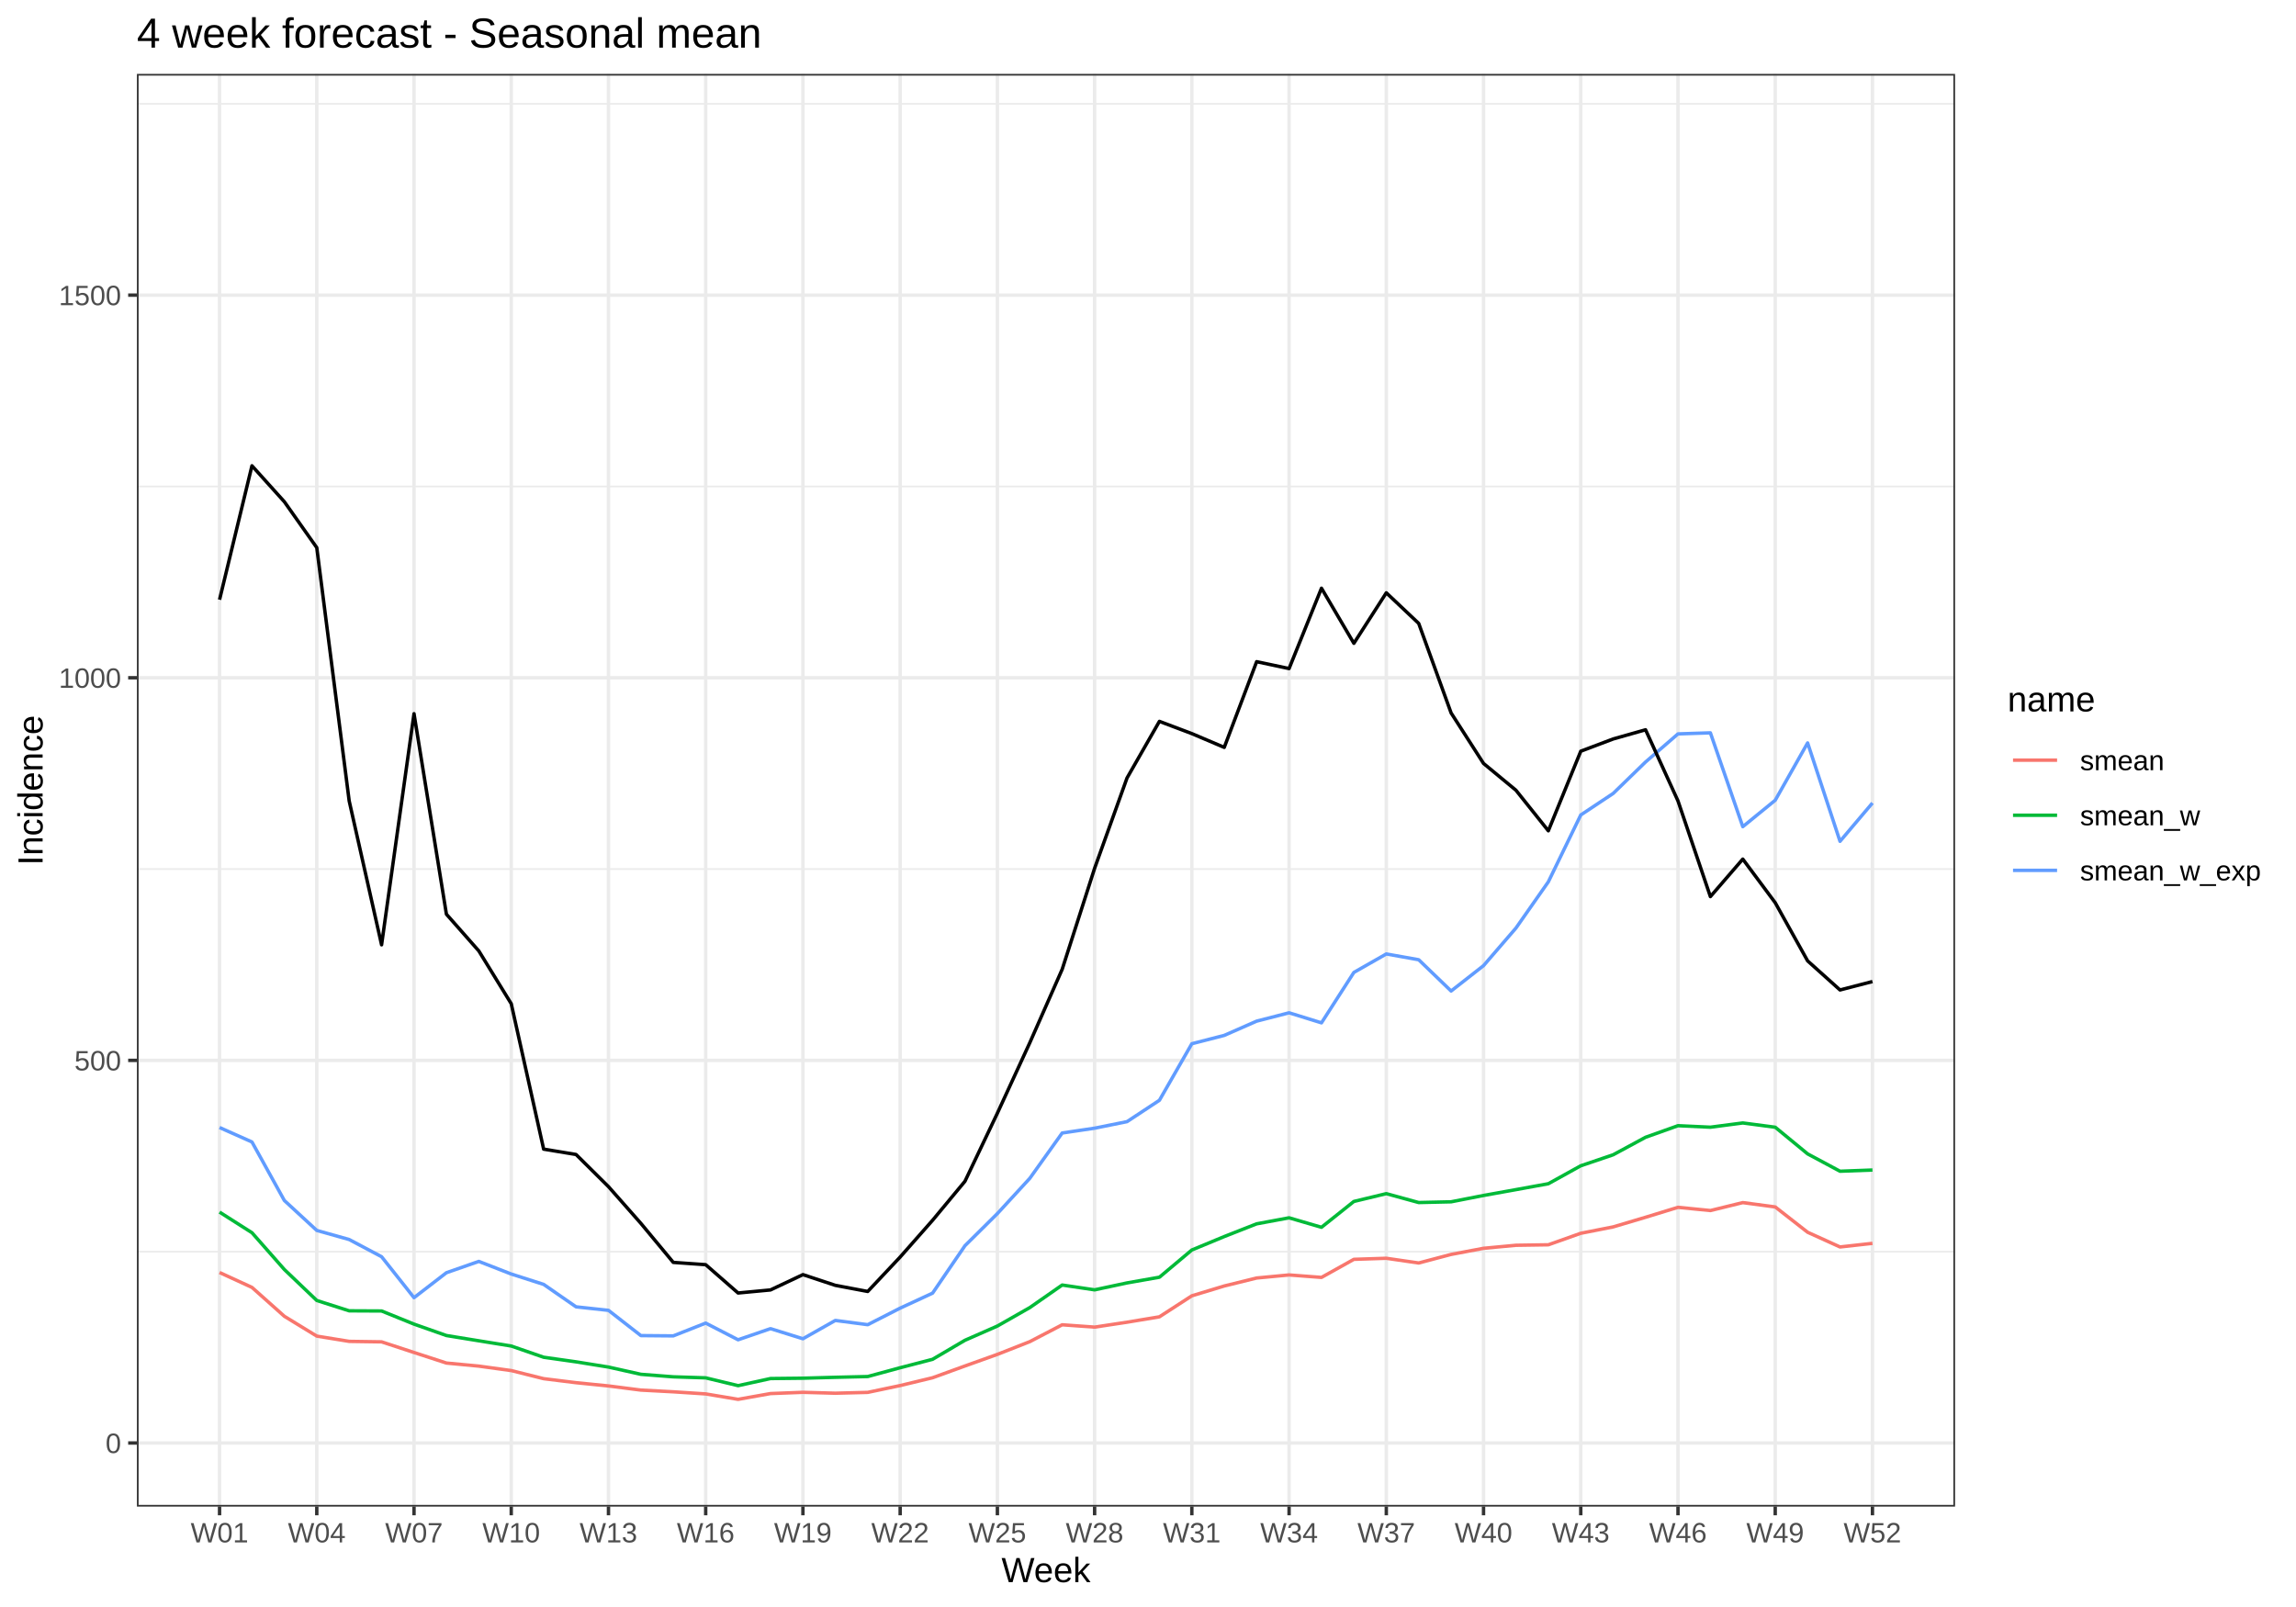
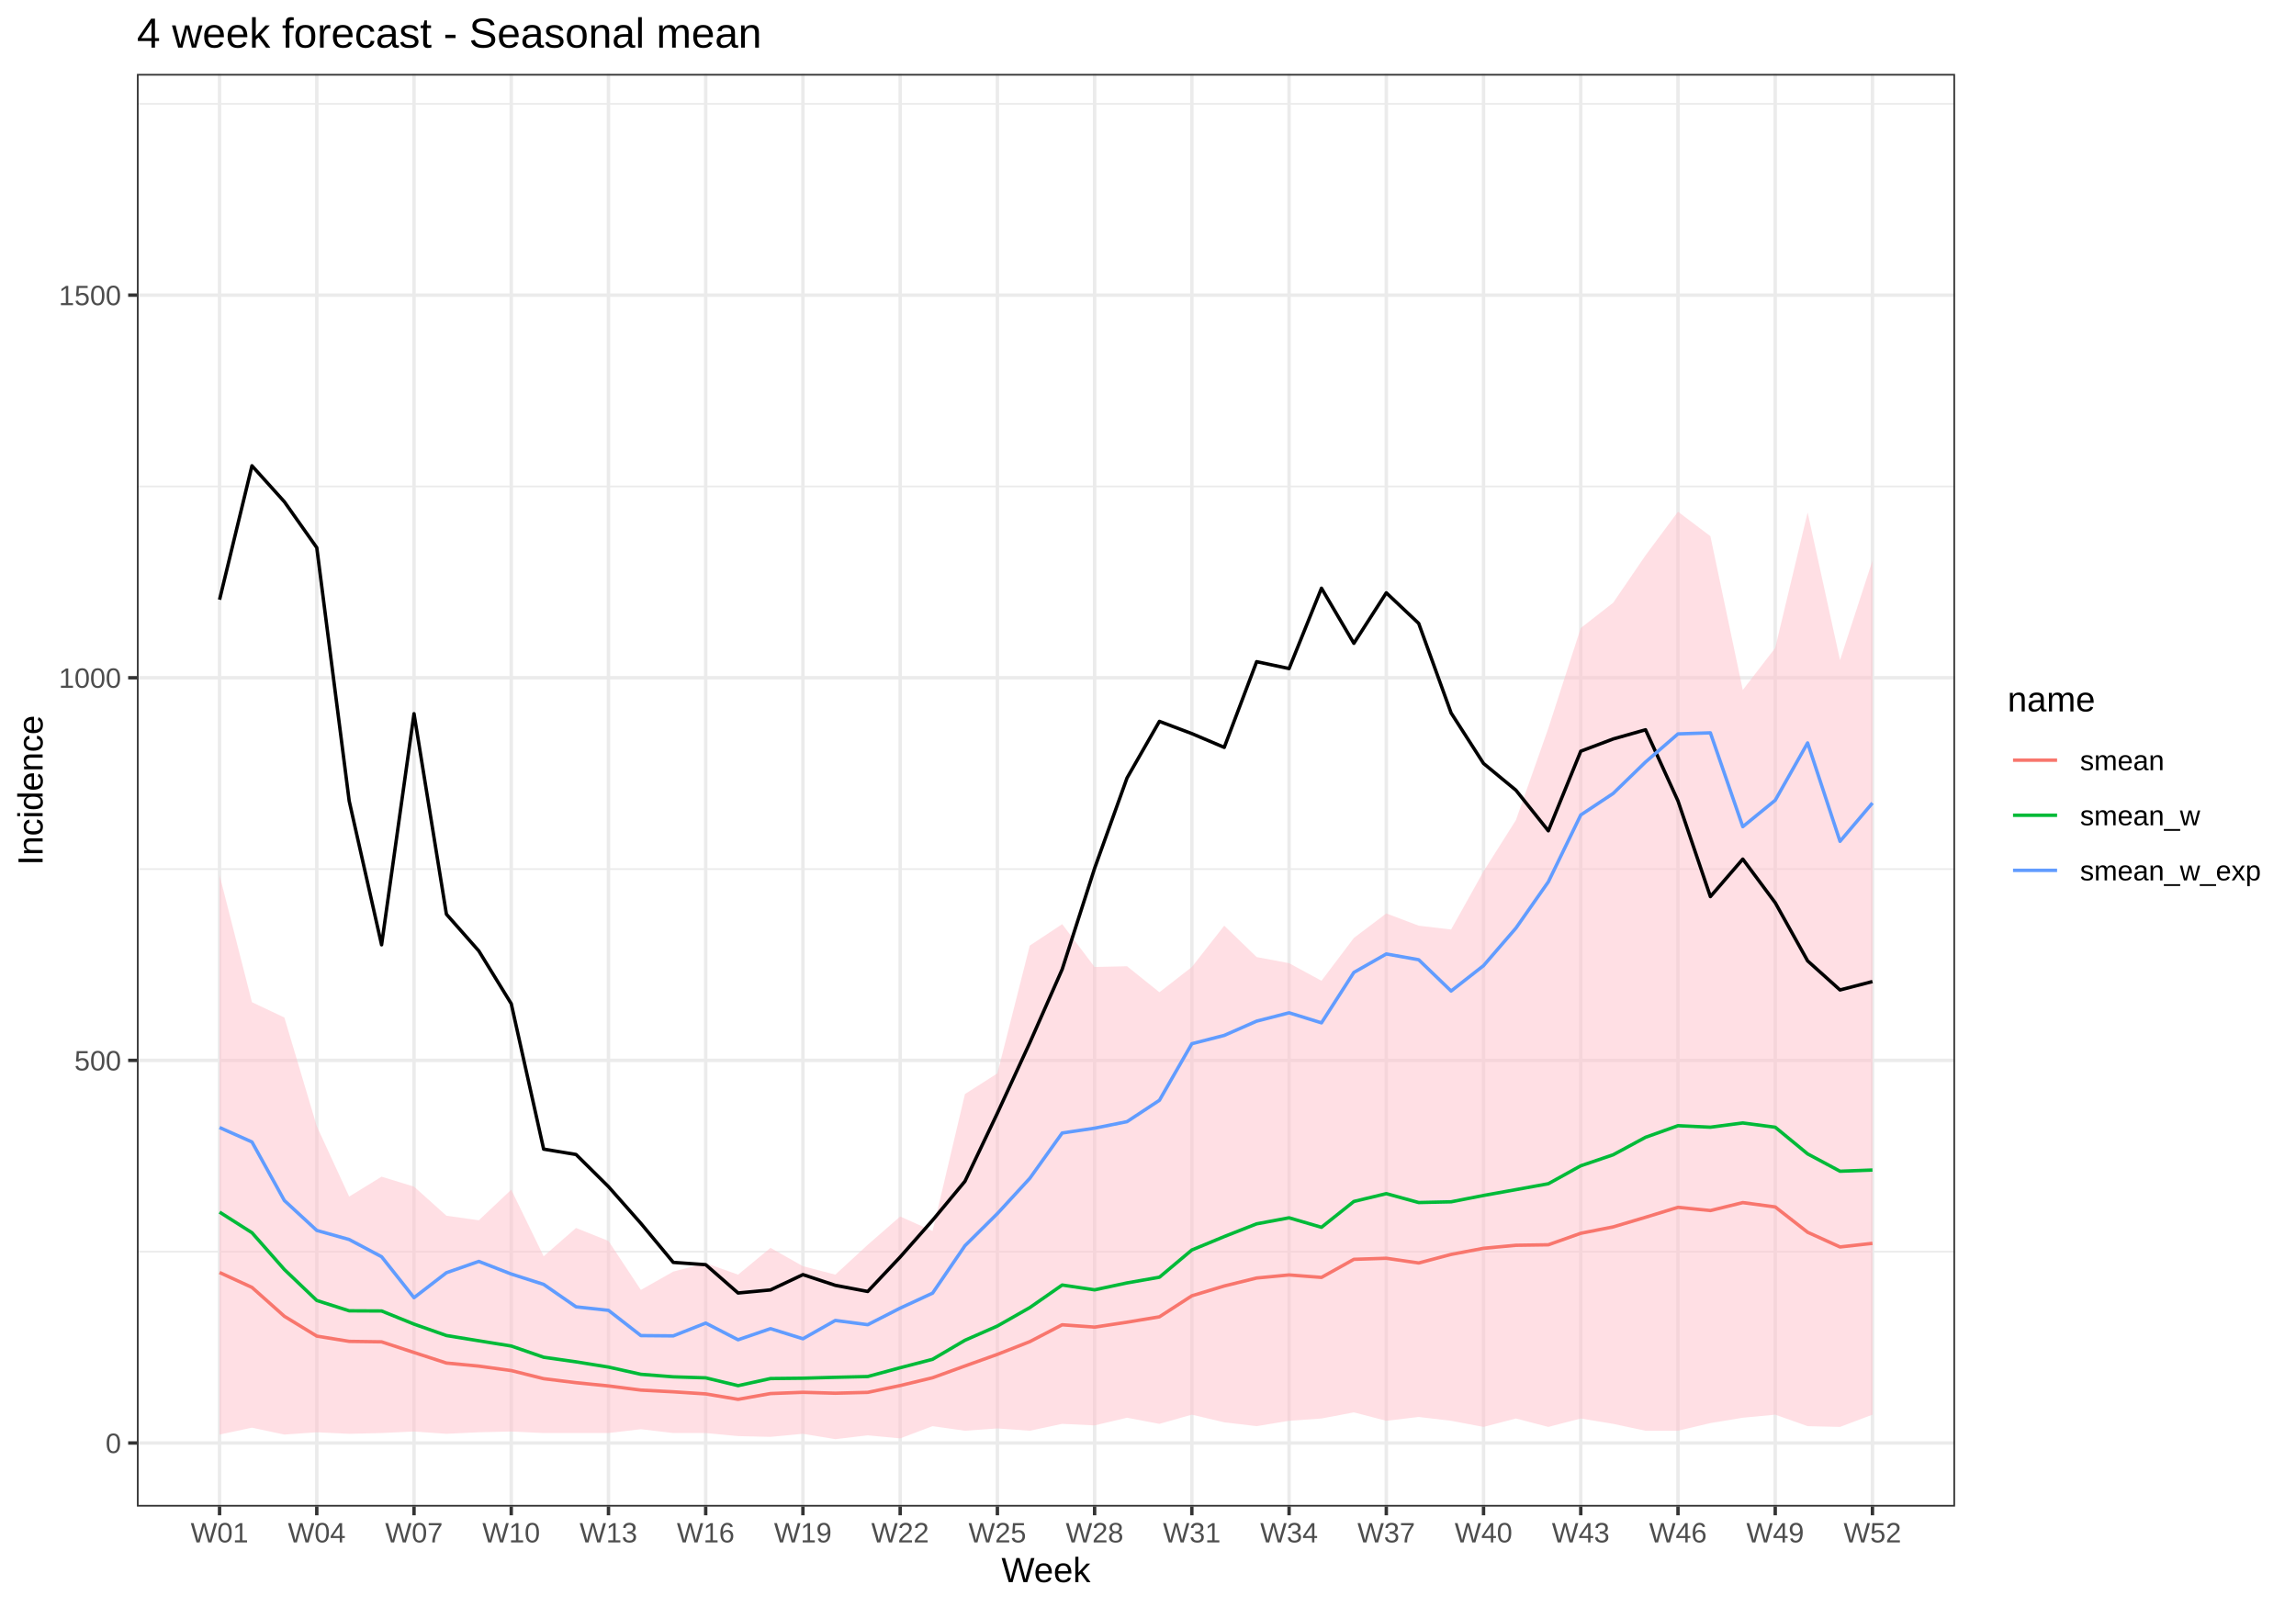
<svg xmlns="http://www.w3.org/2000/svg" class="svglite" width="720.00pt" height="504.00pt" viewBox="0 0 720.00 504.00">
  <defs>
    <style type="text/css">
    .svglite line, .svglite polyline, .svglite polygon, .svglite path, .svglite rect, .svglite circle {
      fill: none;
      stroke: #000000;
      stroke-linecap: round;
      stroke-linejoin: round;
      stroke-miterlimit: 10.00;
    }
    .svglite text {
      white-space: pre;
    }
  </style>
  </defs>
  <rect width="100%" height="100%" style="stroke: none; fill: #FFFFFF;" />
  <defs>
    <clipPath id="cpMC4wMHw3MjAuMDB8MC4wMHw1MDQuMDA=">
      <rect x="0.00" y="0.00" width="720.00" height="504.00" />
    </clipPath>
  </defs>
  <g clip-path="url(#cpMC4wMHw3MjAuMDB8MC4wMHw1MDQuMDA=)">
    <rect x="0.00" y="-0" width="720.00" height="504.00" style="stroke-width: 1.07; stroke: #FFFFFF; fill: #FFFFFF;" />
  </g>
  <defs>
    <clipPath id="cpNDIuOTN8NjEzLjA5fDIzLjE4fDQ3Mi41MA==">
      <rect x="42.93" y="23.18" width="570.16" height="449.33" />
    </clipPath>
  </defs>
  <g clip-path="url(#cpNDIuOTN8NjEzLjA5fDIzLjE4fDQ3Mi41MA==)">
    <rect x="42.93" y="23.18" width="570.16" height="449.33" style="stroke-width: 1.07; stroke: none; fill: #FFFFFF;" />
    <polyline points="42.93,392.56 613.09,392.56 " style="stroke-width: 0.53; stroke: #EBEBEB; stroke-linecap: butt;" />
    <polyline points="42.93,272.56 613.09,272.56 " style="stroke-width: 0.53; stroke: #EBEBEB; stroke-linecap: butt;" />
    <polyline points="42.93,152.56 613.09,152.56 " style="stroke-width: 0.53; stroke: #EBEBEB; stroke-linecap: butt;" />
    <polyline points="42.93,32.56 613.09,32.56 " style="stroke-width: 0.53; stroke: #EBEBEB; stroke-linecap: butt;" />
    <polyline points="42.93,452.56 613.09,452.56 " style="stroke-width: 1.07; stroke: #EBEBEB; stroke-linecap: butt;" />
    <polyline points="42.93,332.56 613.09,332.56 " style="stroke-width: 1.07; stroke: #EBEBEB; stroke-linecap: butt;" />
    <polyline points="42.93,212.56 613.09,212.56 " style="stroke-width: 1.07; stroke: #EBEBEB; stroke-linecap: butt;" />
    <polyline points="42.93,92.56 613.09,92.56 " style="stroke-width: 1.07; stroke: #EBEBEB; stroke-linecap: butt;" />
    <polyline points="68.85,472.50 68.85,23.18 " style="stroke-width: 1.07; stroke: #EBEBEB; stroke-linecap: butt;" />
    <polyline points="99.34,472.50 99.34,23.18 " style="stroke-width: 1.07; stroke: #EBEBEB; stroke-linecap: butt;" />
    <polyline points="129.83,472.50 129.83,23.18 " style="stroke-width: 1.07; stroke: #EBEBEB; stroke-linecap: butt;" />
    <polyline points="160.32,472.50 160.32,23.18 " style="stroke-width: 1.07; stroke: #EBEBEB; stroke-linecap: butt;" />
    <polyline points="190.81,472.50 190.81,23.18 " style="stroke-width: 1.07; stroke: #EBEBEB; stroke-linecap: butt;" />
    <polyline points="221.30,472.50 221.30,23.18 " style="stroke-width: 1.07; stroke: #EBEBEB; stroke-linecap: butt;" />
    <polyline points="251.79,472.50 251.79,23.18 " style="stroke-width: 1.07; stroke: #EBEBEB; stroke-linecap: butt;" />
    <polyline points="282.28,472.50 282.28,23.18 " style="stroke-width: 1.07; stroke: #EBEBEB; stroke-linecap: butt;" />
    <polyline points="312.77,472.50 312.77,23.18 " style="stroke-width: 1.07; stroke: #EBEBEB; stroke-linecap: butt;" />
    <polyline points="343.26,472.50 343.26,23.18 " style="stroke-width: 1.07; stroke: #EBEBEB; stroke-linecap: butt;" />
    <polyline points="373.75,472.50 373.75,23.18 " style="stroke-width: 1.07; stroke: #EBEBEB; stroke-linecap: butt;" />
    <polyline points="404.24,472.50 404.24,23.18 " style="stroke-width: 1.07; stroke: #EBEBEB; stroke-linecap: butt;" />
    <polyline points="434.73,472.50 434.73,23.18 " style="stroke-width: 1.07; stroke: #EBEBEB; stroke-linecap: butt;" />
    <polyline points="465.22,472.50 465.22,23.18 " style="stroke-width: 1.07; stroke: #EBEBEB; stroke-linecap: butt;" />
    <polyline points="495.71,472.50 495.71,23.18 " style="stroke-width: 1.07; stroke: #EBEBEB; stroke-linecap: butt;" />
    <polyline points="526.20,472.50 526.20,23.18 " style="stroke-width: 1.07; stroke: #EBEBEB; stroke-linecap: butt;" />
    <polyline points="556.69,472.50 556.69,23.18 " style="stroke-width: 1.07; stroke: #EBEBEB; stroke-linecap: butt;" />
    <polyline points="587.18,472.50 587.18,23.18 " style="stroke-width: 1.07; stroke: #EBEBEB; stroke-linecap: butt;" />
+     <polygon points="68.85,274.48 68.85,274.48 68.85,274.48 79.01,314.32 79.01,314.32 79.01,314.32 89.17,319.12 89.17,319.12 89.17,319.12 99.34,353.20 99.34,353.20 99.34,353.20 109.50,375.28 109.50,375.28 109.50,375.28 119.66,369.04 119.66,369.04 119.66,369.04 129.83,372.16 129.83,372.16 129.83,372.16 139.99,381.28 139.99,381.28 139.99,381.28 150.15,382.72 150.15,382.72 150.15,382.72 160.32,373.12 160.32,373.12 160.32,373.12 170.48,394.00 170.48,394.00 170.48,394.00 180.64,385.12 180.64,385.12 180.64,385.12 190.81,389.20 190.81,389.20 190.81,389.20 200.97,404.56 200.97,404.56 200.97,404.56 211.13,398.80 211.13,398.80 211.13,398.80 221.30,396.16 221.30,396.16 221.30,396.16 231.46,399.76 231.46,399.76 231.46,399.76 241.62,391.36 241.62,391.36 241.62,391.36 251.79,397.12 251.79,397.12 251.79,397.12 261.95,399.76 261.95,399.76 261.95,399.76 272.11,390.40 272.11,390.40 272.11,390.40 282.28,381.52 282.28,381.52 282.28,381.52 292.44,386.08 292.44,386.08 292.44,386.08 302.60,343.12 302.60,343.12 302.60,343.12 312.77,336.64 312.77,336.64 312.77,336.64 322.93,296.56 322.93,296.56 322.93,296.56 333.09,289.84 333.09,289.84 333.09,289.84 343.26,303.28 343.26,303.28 343.26,303.28 353.42,303.04 353.42,303.04 353.42,303.04 363.58,311.20 363.58,311.20 363.58,311.20 373.75,303.28 373.75,303.28 373.75,303.28 383.91,290.32 383.91,290.32 383.91,290.32 394.07,300.16 394.07,300.16 394.07,300.16 404.24,302.08 404.24,302.08 404.24,302.08 414.40,307.60 414.40,307.60 414.40,307.60 424.56,294.16 424.56,294.16 424.56,294.16 434.73,286.48 434.73,286.48 434.73,286.48 444.89,290.32 444.89,290.32 444.89,290.32 455.05,291.52 455.05,291.52 455.05,291.52 465.22,273.28 465.22,273.28 465.22,273.28 475.38,257.20 475.38,257.20 475.38,257.20 485.54,228.40 485.54,228.40 485.54,228.40 495.71,196.96 495.71,196.96 495.71,196.96 505.87,189.04 505.87,189.04 505.87,189.04 516.03,174.16 516.03,174.16 516.03,174.16 526.20,160.48 526.20,160.48 526.20,160.48 536.36,168.16 536.36,168.16 536.36,168.16 546.52,216.40 546.52,216.40 546.52,216.40 556.69,203.20 556.69,203.20 556.69,203.20 566.85,160.72 566.85,160.72 566.85,160.72 577.01,207.04 577.01,207.04 577.01,207.04 587.18,175.84 587.18,175.84 587.18,175.84 587.18,443.68 587.18,443.68 587.18,443.68 577.01,447.52 577.01,447.52 577.01,447.52 566.85,447.28 566.85,447.28 566.85,447.28 556.69,443.68 556.69,443.68 556.69,443.68 546.52,444.64 546.52,444.64 546.52,444.64 536.36,446.32 536.36,446.32 536.36,446.32 526.20,448.72 526.20,448.72 526.20,448.72 516.03,448.72 516.03,448.72 516.03,448.72 505.87,446.56 505.87,446.56 505.87,446.56 495.71,444.88 495.71,444.88 495.71,444.88 485.54,447.52 485.54,447.52 485.54,447.52 475.38,444.88 475.38,444.88 475.38,444.88 465.22,447.52 465.22,447.52 465.22,447.52 455.05,445.60 455.05,445.60 455.05,445.60 444.89,444.40 444.89,444.40 444.89,444.40 434.73,445.60 434.73,445.60 434.73,445.60 424.56,442.96 424.56,442.96 424.56,442.96 414.40,444.88 414.40,444.88 414.40,444.88 404.24,445.60 404.24,445.60 404.24,445.60 394.07,447.28 394.07,447.28 394.07,447.28 383.91,446.08 383.91,446.08 383.91,446.08 373.75,443.68 373.75,443.68 373.75,443.68 363.58,446.56 363.58,446.56 363.58,446.56 353.42,444.64 353.42,444.64 353.42,444.64 343.26,447.04 343.26,447.04 343.26,447.04 333.09,446.56 333.09,446.56 333.09,446.56 322.93,448.72 322.93,448.72 322.93,448.72 312.77,448.00 312.77,448.00 312.77,448.00 302.60,448.72 302.60,448.72 302.60,448.72 292.44,447.28 292.44,447.28 292.44,447.28 282.28,451.12 282.28,451.12 282.28,451.12 272.11,450.16 272.11,450.16 272.11,450.16 261.95,451.36 261.95,451.36 261.95,451.36 251.79,449.68 251.79,449.68 251.79,449.68 241.62,450.64 241.62,450.64 241.62,450.64 231.46,450.40 231.46,450.40 231.46,450.40 221.30,449.44 221.30,449.44 221.30,449.44 211.13,449.44 211.13,449.44 211.13,449.44 200.97,448.24 200.97,448.24 200.97,448.24 190.81,449.44 190.81,449.44 190.81,449.44 180.64,449.44 180.64,449.44 180.64,449.44 170.48,449.44 170.48,449.44 170.48,449.44 160.32,448.96 160.32,448.96 160.32,448.96 150.15,449.20 150.15,449.20 150.15,449.20 139.99,449.68 139.99,449.68 139.99,449.68 129.83,448.96 129.83,448.96 129.83,448.96 119.66,449.44 119.66,449.44 119.66,449.44 109.50,449.68 109.50,449.68 109.50,449.68 99.34,449.20 99.34,449.20 99.34,449.20 89.17,449.92 89.17,449.92 89.17,449.92 79.01,447.76 79.01,447.76 79.01,447.76 68.85,449.92 68.85,449.92 68.85,449.92 " style="stroke-width: 0.00; stroke: none; stroke-linecap: butt; fill: #FFC0CB; fill-opacity: 0.50;" />
+     <polyline points="68.85,274.48 68.85,274.48 68.85,274.48 79.01,314.32 79.01,314.32 79.01,314.32 89.17,319.12 89.17,319.12 89.17,319.12 99.34,353.20 99.34,353.20 99.34,353.20 109.50,375.28 109.50,375.28 109.50,375.28 119.66,369.04 119.66,369.04 119.66,369.04 129.83,372.16 129.83,372.16 129.83,372.16 139.99,381.28 139.99,381.28 139.99,381.28 150.15,382.72 150.15,382.72 150.15,382.72 160.32,373.12 160.32,373.12 160.32,373.12 170.48,394.00 170.48,394.00 170.48,394.00 180.64,385.12 180.64,385.12 180.64,385.12 190.81,389.20 190.81,389.20 190.81,389.20 200.97,404.56 200.97,404.56 200.97,404.56 211.13,398.80 211.13,398.80 211.13,398.80 221.30,396.16 221.30,396.16 221.30,396.16 231.46,399.76 231.46,399.76 231.46,399.76 241.62,391.36 241.62,391.36 241.62,391.36 251.79,397.12 251.79,397.12 251.79,397.12 261.95,399.76 261.95,399.76 261.95,399.76 272.11,390.40 272.11,390.40 272.11,390.40 282.28,381.52 282.28,381.52 282.28,381.52 292.44,386.08 292.44,386.08 292.44,386.08 302.60,343.12 302.60,343.12 302.60,343.12 312.77,336.64 312.77,336.64 312.77,336.64 322.93,296.56 322.93,296.56 322.93,296.56 333.09,289.84 333.09,289.84 333.09,289.84 343.26,303.28 343.26,303.28 343.26,303.28 353.42,303.04 353.42,303.04 353.42,303.04 363.58,311.20 363.58,311.20 363.58,311.20 373.75,303.28 373.75,303.28 373.75,303.28 383.91,290.32 383.91,290.32 383.91,290.32 394.07,300.16 394.07,300.16 394.07,300.16 404.24,302.08 404.24,302.08 404.24,302.08 414.40,307.60 414.40,307.60 414.40,307.60 424.56,294.16 424.56,294.16 424.56,294.16 434.73,286.48 434.73,286.48 434.73,286.48 444.89,290.32 444.89,290.32 444.89,290.32 455.05,291.52 455.05,291.52 455.05,291.52 465.22,273.28 465.22,273.28 465.22,273.28 475.38,257.20 475.38,257.20 475.38,257.20 485.54,228.40 485.54,228.40 485.54,228.40 495.71,196.96 495.71,196.96 495.71,196.96 505.87,189.04 505.87,189.04 505.87,189.04 516.03,174.16 516.03,174.16 516.03,174.16 526.20,160.48 526.20,160.48 526.20,160.48 536.36,168.16 536.36,168.16 536.36,168.16 546.52,216.40 546.52,216.40 546.52,216.40 556.69,203.20 556.69,203.20 556.69,203.20 566.85,160.72 566.85,160.72 566.85,160.72 577.01,207.04 577.01,207.04 577.01,207.04 587.18,175.84 587.18,175.84 587.18,175.84 " style="stroke-width: 1.07; stroke: none; stroke-linecap: butt;" />
+     <polyline points="587.18,443.68 587.18,443.68 587.18,443.68 577.01,447.52 577.01,447.52 577.01,447.52 566.85,447.28 566.85,447.28 566.85,447.28 556.69,443.68 556.69,443.68 556.69,443.68 546.52,444.64 546.52,444.64 546.52,444.64 536.36,446.32 536.36,446.32 536.36,446.32 526.20,448.72 526.20,448.72 526.20,448.72 516.03,448.72 516.03,448.72 516.03,448.72 505.87,446.56 505.87,446.56 505.87,446.56 495.71,444.88 495.71,444.88 495.71,444.88 485.54,447.52 485.54,447.52 485.54,447.52 475.38,444.88 475.38,444.88 475.38,444.88 465.22,447.52 465.22,447.52 465.22,447.52 455.05,445.60 455.05,445.60 455.05,445.60 444.89,444.40 444.89,444.40 444.89,444.40 434.73,445.60 434.73,445.60 434.73,445.60 424.56,442.96 424.56,442.96 424.56,442.96 414.40,444.88 414.40,444.88 414.40,444.88 404.24,445.60 404.24,445.60 404.24,445.60 394.07,447.28 394.07,447.28 394.07,447.28 383.91,446.08 383.91,446.08 383.91,446.08 373.75,443.68 373.75,443.68 373.75,443.68 363.58,446.56 363.58,446.56 363.58,446.56 353.42,444.64 353.42,444.64 353.42,444.64 343.26,447.04 343.26,447.04 343.26,447.04 333.09,446.56 333.09,446.56 333.09,446.56 322.93,448.72 322.93,448.72 322.93,448.72 312.77,448.00 312.77,448.00 312.77,448.00 302.60,448.72 302.60,448.72 302.60,448.72 292.44,447.28 292.44,447.28 292.44,447.28 282.28,451.12 282.28,451.12 282.28,451.12 272.11,450.16 272.11,450.16 272.11,450.16 261.95,451.36 261.95,451.36 261.95,451.36 251.79,449.68 251.79,449.68 251.79,449.68 241.62,450.64 241.62,450.64 241.62,450.64 231.46,450.40 231.46,450.40 231.46,450.40 221.30,449.44 221.30,449.44 221.30,449.44 211.13,449.44 211.13,449.44 211.13,449.44 200.97,448.24 200.97,448.24 200.97,448.24 190.81,449.44 190.81,449.44 190.81,449.44 180.64,449.44 180.64,449.44 180.64,449.44 170.48,449.44 170.48,449.44 170.48,449.44 160.32,448.96 160.32,448.96 160.32,448.96 150.15,449.20 150.15,449.20 150.15,449.20 139.99,449.68 139.99,449.68 139.99,449.68 129.83,448.96 129.83,448.96 129.83,448.96 119.66,449.44 119.66,449.44 119.66,449.44 109.50,449.68 109.50,449.68 109.50,449.68 99.34,449.20 99.34,449.20 99.34,449.20 89.17,449.92 89.17,449.92 89.17,449.92 79.01,447.76 79.01,447.76 79.01,447.76 68.85,449.92 68.85,449.92 68.85,449.92 " style="stroke-width: 1.07; stroke: none; stroke-linecap: butt;" />
+     <polyline points="68.85,188.08 79.01,146.08 89.17,157.36 99.34,171.76 109.50,251.20 119.66,296.32 129.83,223.84 139.99,286.72 150.15,298.24 160.32,314.80 170.48,360.40 180.64,362.08 190.81,372.16 200.97,383.68 211.13,395.92 221.30,396.64 231.46,405.52 241.62,404.56 251.79,399.76 261.95,403.12 272.11,405.04 282.28,394.24 292.44,382.72 302.60,370.48 312.77,349.12 322.93,327.04 333.09,304.00 343.26,272.32 353.42,244.00 363.58,226.24 373.75,230.08 383.91,234.40 394.07,207.52 404.24,209.68 414.40,184.48 424.56,201.76 434.73,185.92 444.89,195.52 455.05,223.60 465.22,239.44 475.38,247.84 485.54,260.56 495.71,235.60 505.87,231.76 516.03,228.88 526.20,251.20 536.36,281.20 546.52,269.44 556.69,283.12 566.85,301.36 577.01,310.48 587.18,307.84 " style="stroke-width: 1.07; stroke-linecap: butt;" />
    <polyline points="68.85,399.09 79.01,403.76 89.17,412.82 99.34,419.04 109.50,420.69 119.66,420.84 129.83,424.18 139.99,427.49 150.15,428.45 160.32,429.85 170.48,432.39 180.64,433.65 190.81,434.67 200.97,435.97 211.13,436.51 221.30,437.17 231.46,438.87 241.62,437.06 251.79,436.67 261.95,436.95 272.11,436.69 282.28,434.55 292.44,432.10 302.60,428.41 312.77,424.77 322.93,420.78 333.09,415.49 343.26,416.22 353.42,414.68 363.58,412.99 373.75,406.40 383.91,403.32 394.07,400.82 404.24,399.86 414.40,400.63 424.56,394.96 434.73,394.63 444.89,396.11 455.05,393.42 465.22,391.50 475.38,390.55 485.54,390.40 495.71,386.79 505.87,384.79 516.03,381.77 526.20,378.65 536.36,379.66 546.52,377.17 556.69,378.53 566.85,386.47 577.01,391.08 587.18,389.95 " style="stroke-width: 1.07; stroke: #F8766D; stroke-linecap: butt;" />
    <polyline points="68.85,380.15 79.01,386.61 89.17,398.15 99.34,407.87 109.50,411.11 119.66,411.16 129.83,415.28 139.99,418.86 150.15,420.51 160.32,422.15 170.48,425.67 180.64,427.11 190.81,428.75 200.97,431.02 211.13,431.81 221.30,432.13 231.46,434.58 241.62,432.35 251.79,432.24 261.95,431.96 272.11,431.72 282.28,428.96 292.44,426.32 302.60,420.35 312.77,415.88 322.93,410.10 333.09,403.02 343.26,404.53 353.42,402.36 363.58,400.57 373.75,392.03 383.91,387.82 394.07,383.83 404.24,381.94 414.40,384.91 424.56,376.81 434.73,374.36 444.89,377.15 455.05,376.92 465.22,374.93 475.38,373.10 485.54,371.25 495.71,365.62 505.87,362.17 516.03,356.68 526.20,353.05 536.36,353.52 546.52,352.19 556.69,353.53 566.85,361.89 577.01,367.33 587.18,366.95 " style="stroke-width: 1.07; stroke: #00BA38; stroke-linecap: butt;" />
    <polyline points="68.85,353.62 79.01,358.15 89.17,376.51 99.34,385.90 109.50,388.75 119.66,394.14 129.83,406.99 139.99,399.16 150.15,395.61 160.32,399.57 170.48,402.82 180.64,409.86 190.81,410.96 200.97,418.88 211.13,418.97 221.30,414.96 231.46,420.19 241.62,416.70 251.79,419.87 261.95,414.13 272.11,415.46 282.28,410.27 292.44,405.57 302.60,390.69 312.77,380.61 322.93,369.56 333.09,355.34 343.26,353.83 353.42,351.78 363.58,345.08 373.75,327.34 383.91,324.73 394.07,320.26 404.24,317.64 414.40,320.79 424.56,304.98 434.73,299.19 444.89,301.00 455.05,310.81 465.22,302.85 475.38,291.07 485.54,276.57 495.71,255.60 505.87,248.85 516.03,238.98 526.20,230.17 536.36,229.84 546.52,259.27 556.69,250.98 566.85,233.00 577.01,263.86 587.18,251.84 " style="stroke-width: 1.07; stroke: #619CFF; stroke-linecap: butt;" />
-     <polyline points="68.85,188.08 79.01,146.08 89.17,157.36 99.34,171.76 109.50,251.20 119.66,296.32 129.83,223.84 139.99,286.72 150.15,298.24 160.32,314.80 170.48,360.40 180.64,362.08 190.81,372.16 200.97,383.68 211.13,395.92 221.30,396.64 231.46,405.52 241.62,404.56 251.79,399.76 261.95,403.12 272.11,405.04 282.28,394.24 292.44,382.72 302.60,370.48 312.77,349.12 322.93,327.04 333.09,304.00 343.26,272.32 353.42,244.00 363.58,226.24 373.75,230.08 383.91,234.40 394.07,207.52 404.24,209.68 414.40,184.48 424.56,201.76 434.73,185.92 444.89,195.52 455.05,223.60 465.22,239.44 475.38,247.84 485.54,260.56 495.71,235.60 505.87,231.76 516.03,228.88 526.20,251.20 536.36,281.20 546.52,269.44 556.69,283.12 566.85,301.36 577.01,310.48 587.18,307.84 " style="stroke-width: 1.07; stroke-linecap: butt;" />
    <rect x="42.93" y="23.18" width="570.16" height="449.33" style="stroke-width: 1.07; stroke: #333333;" />
  </g>
  <g clip-path="url(#cpMC4wMHw3MjAuMDB8MC4wMHw1MDQuMDA=)">
    <text x="38.00" y="455.71" text-anchor="end" style="font-size: 8.80px;fill: #4D4D4D; font-family: &quot;Arial&quot;;" textLength="4.90px" lengthAdjust="spacingAndGlyphs">0</text>
    <text x="38.00" y="335.71" text-anchor="end" style="font-size: 8.80px;fill: #4D4D4D; font-family: &quot;Arial&quot;;" textLength="14.69px" lengthAdjust="spacingAndGlyphs">500</text>
    <text x="38.00" y="215.71" text-anchor="end" style="font-size: 8.80px;fill: #4D4D4D; font-family: &quot;Arial&quot;;" textLength="19.58px" lengthAdjust="spacingAndGlyphs">1000</text>
    <text x="38.00" y="95.71" text-anchor="end" style="font-size: 8.80px;fill: #4D4D4D; font-family: &quot;Arial&quot;;" textLength="19.58px" lengthAdjust="spacingAndGlyphs">1500</text>
    <polyline points="40.19,452.56 42.93,452.56 " style="stroke-width: 1.07; stroke: #333333; stroke-linecap: butt;" />
    <polyline points="40.19,332.56 42.93,332.56 " style="stroke-width: 1.07; stroke: #333333; stroke-linecap: butt;" />
    <polyline points="40.19,212.56 42.93,212.56 " style="stroke-width: 1.07; stroke: #333333; stroke-linecap: butt;" />
    <polyline points="40.19,92.56 42.93,92.56 " style="stroke-width: 1.07; stroke: #333333; stroke-linecap: butt;" />
    <polyline points="68.85,475.24 68.85,472.50 " style="stroke-width: 1.07; stroke: #333333; stroke-linecap: butt;" />
    <polyline points="99.34,475.24 99.34,472.50 " style="stroke-width: 1.07; stroke: #333333; stroke-linecap: butt;" />
    <polyline points="129.83,475.24 129.83,472.50 " style="stroke-width: 1.07; stroke: #333333; stroke-linecap: butt;" />
    <polyline points="160.32,475.24 160.32,472.50 " style="stroke-width: 1.07; stroke: #333333; stroke-linecap: butt;" />
    <polyline points="190.81,475.24 190.81,472.50 " style="stroke-width: 1.07; stroke: #333333; stroke-linecap: butt;" />
    <polyline points="221.30,475.24 221.30,472.50 " style="stroke-width: 1.07; stroke: #333333; stroke-linecap: butt;" />
    <polyline points="251.79,475.24 251.79,472.50 " style="stroke-width: 1.07; stroke: #333333; stroke-linecap: butt;" />
    <polyline points="282.28,475.24 282.28,472.50 " style="stroke-width: 1.07; stroke: #333333; stroke-linecap: butt;" />
    <polyline points="312.77,475.24 312.77,472.50 " style="stroke-width: 1.07; stroke: #333333; stroke-linecap: butt;" />
    <polyline points="343.26,475.24 343.26,472.50 " style="stroke-width: 1.07; stroke: #333333; stroke-linecap: butt;" />
    <polyline points="373.75,475.24 373.75,472.50 " style="stroke-width: 1.07; stroke: #333333; stroke-linecap: butt;" />
    <polyline points="404.24,475.24 404.24,472.50 " style="stroke-width: 1.07; stroke: #333333; stroke-linecap: butt;" />
    <polyline points="434.73,475.24 434.73,472.50 " style="stroke-width: 1.07; stroke: #333333; stroke-linecap: butt;" />
    <polyline points="465.22,475.24 465.22,472.50 " style="stroke-width: 1.07; stroke: #333333; stroke-linecap: butt;" />
    <polyline points="495.71,475.24 495.71,472.50 " style="stroke-width: 1.07; stroke: #333333; stroke-linecap: butt;" />
    <polyline points="526.20,475.24 526.20,472.50 " style="stroke-width: 1.07; stroke: #333333; stroke-linecap: butt;" />
    <polyline points="556.69,475.24 556.69,472.50 " style="stroke-width: 1.07; stroke: #333333; stroke-linecap: butt;" />
    <polyline points="587.18,475.24 587.18,472.50 " style="stroke-width: 1.07; stroke: #333333; stroke-linecap: butt;" />
    <text x="68.85" y="483.74" text-anchor="middle" style="font-size: 8.80px;fill: #4D4D4D; font-family: &quot;Arial&quot;;" textLength="18.09px" lengthAdjust="spacingAndGlyphs">W01</text>
    <text x="99.34" y="483.74" text-anchor="middle" style="font-size: 8.80px;fill: #4D4D4D; font-family: &quot;Arial&quot;;" textLength="18.09px" lengthAdjust="spacingAndGlyphs">W04</text>
    <text x="129.83" y="483.74" text-anchor="middle" style="font-size: 8.80px;fill: #4D4D4D; font-family: &quot;Arial&quot;;" textLength="18.09px" lengthAdjust="spacingAndGlyphs">W07</text>
    <text x="160.32" y="483.74" text-anchor="middle" style="font-size: 8.80px;fill: #4D4D4D; font-family: &quot;Arial&quot;;" textLength="18.09px" lengthAdjust="spacingAndGlyphs">W10</text>
    <text x="190.81" y="483.74" text-anchor="middle" style="font-size: 8.80px;fill: #4D4D4D; font-family: &quot;Arial&quot;;" textLength="18.09px" lengthAdjust="spacingAndGlyphs">W13</text>
    <text x="221.30" y="483.74" text-anchor="middle" style="font-size: 8.80px;fill: #4D4D4D; font-family: &quot;Arial&quot;;" textLength="18.09px" lengthAdjust="spacingAndGlyphs">W16</text>
    <text x="251.79" y="483.74" text-anchor="middle" style="font-size: 8.80px;fill: #4D4D4D; font-family: &quot;Arial&quot;;" textLength="18.09px" lengthAdjust="spacingAndGlyphs">W19</text>
    <text x="282.28" y="483.74" text-anchor="middle" style="font-size: 8.80px;fill: #4D4D4D; font-family: &quot;Arial&quot;;" textLength="18.09px" lengthAdjust="spacingAndGlyphs">W22</text>
    <text x="312.77" y="483.74" text-anchor="middle" style="font-size: 8.80px;fill: #4D4D4D; font-family: &quot;Arial&quot;;" textLength="18.09px" lengthAdjust="spacingAndGlyphs">W25</text>
    <text x="343.26" y="483.74" text-anchor="middle" style="font-size: 8.80px;fill: #4D4D4D; font-family: &quot;Arial&quot;;" textLength="18.09px" lengthAdjust="spacingAndGlyphs">W28</text>
    <text x="373.75" y="483.74" text-anchor="middle" style="font-size: 8.80px;fill: #4D4D4D; font-family: &quot;Arial&quot;;" textLength="18.09px" lengthAdjust="spacingAndGlyphs">W31</text>
    <text x="404.24" y="483.74" text-anchor="middle" style="font-size: 8.80px;fill: #4D4D4D; font-family: &quot;Arial&quot;;" textLength="18.09px" lengthAdjust="spacingAndGlyphs">W34</text>
    <text x="434.73" y="483.74" text-anchor="middle" style="font-size: 8.80px;fill: #4D4D4D; font-family: &quot;Arial&quot;;" textLength="18.09px" lengthAdjust="spacingAndGlyphs">W37</text>
    <text x="465.22" y="483.74" text-anchor="middle" style="font-size: 8.80px;fill: #4D4D4D; font-family: &quot;Arial&quot;;" textLength="18.09px" lengthAdjust="spacingAndGlyphs">W40</text>
    <text x="495.71" y="483.74" text-anchor="middle" style="font-size: 8.80px;fill: #4D4D4D; font-family: &quot;Arial&quot;;" textLength="18.09px" lengthAdjust="spacingAndGlyphs">W43</text>
    <text x="526.20" y="483.74" text-anchor="middle" style="font-size: 8.80px;fill: #4D4D4D; font-family: &quot;Arial&quot;;" textLength="18.09px" lengthAdjust="spacingAndGlyphs">W46</text>
    <text x="556.69" y="483.74" text-anchor="middle" style="font-size: 8.80px;fill: #4D4D4D; font-family: &quot;Arial&quot;;" textLength="18.09px" lengthAdjust="spacingAndGlyphs">W49</text>
    <text x="587.18" y="483.74" text-anchor="middle" style="font-size: 8.80px;fill: #4D4D4D; font-family: &quot;Arial&quot;;" textLength="18.09px" lengthAdjust="spacingAndGlyphs">W52</text>
    <text x="328.01" y="496.20" text-anchor="middle" style="font-size: 11.00px; font-family: &quot;Arial&quot;;" textLength="27.92px" lengthAdjust="spacingAndGlyphs">Week</text>
    <text transform="translate(13.36,247.84) rotate(-90)" text-anchor="middle" style="font-size: 11.00px; font-family: &quot;Arial&quot;;" textLength="47.10px" lengthAdjust="spacingAndGlyphs">Incidence</text>
    <rect x="624.05" y="208.60" width="90.47" height="78.47" style="stroke-width: 1.07; stroke: none; fill: #FFFFFF;" />
    <text x="629.53" y="223.12" style="font-size: 11.00px; font-family: &quot;Arial&quot;;" textLength="27.53px" lengthAdjust="spacingAndGlyphs">name</text>
    <rect x="629.53" y="229.76" width="17.28" height="17.28" style="stroke-width: 1.07; stroke: none; fill: #FFFFFF;" />
    <line x1="631.26" y1="238.40" x2="645.08" y2="238.40" style="stroke-width: 1.07; stroke: #F8766D; stroke-linecap: butt;" />
    <rect x="629.53" y="247.04" width="17.28" height="17.28" style="stroke-width: 1.07; stroke: none; fill: #FFFFFF;" />
    <line x1="631.26" y1="255.68" x2="645.08" y2="255.68" style="stroke-width: 1.07; stroke: #00BA38; stroke-linecap: butt;" />
    <rect x="629.53" y="264.32" width="17.28" height="17.28" style="stroke-width: 1.07; stroke: none; fill: #FFFFFF;" />
    <line x1="631.26" y1="272.96" x2="645.08" y2="272.96" style="stroke-width: 1.07; stroke: #619CFF; stroke-linecap: butt;" />
    <text x="652.29" y="241.55" style="font-size: 8.80px; font-family: &quot;Arial&quot;;" textLength="26.42px" lengthAdjust="spacingAndGlyphs">smean</text>
    <text x="652.29" y="258.83" style="font-size: 8.80px; font-family: &quot;Arial&quot;;" textLength="37.66px" lengthAdjust="spacingAndGlyphs">smean_w</text>
    <text x="652.29" y="276.11" style="font-size: 8.80px; font-family: &quot;Arial&quot;;" textLength="56.75px" lengthAdjust="spacingAndGlyphs">smean_w_exp</text>
    <text x="42.93" y="14.93" style="font-size: 13.20px; font-family: &quot;Arial&quot;;" textLength="195.78px" lengthAdjust="spacingAndGlyphs">4 week forecast - Seasonal mean</text>
  </g>
</svg>
